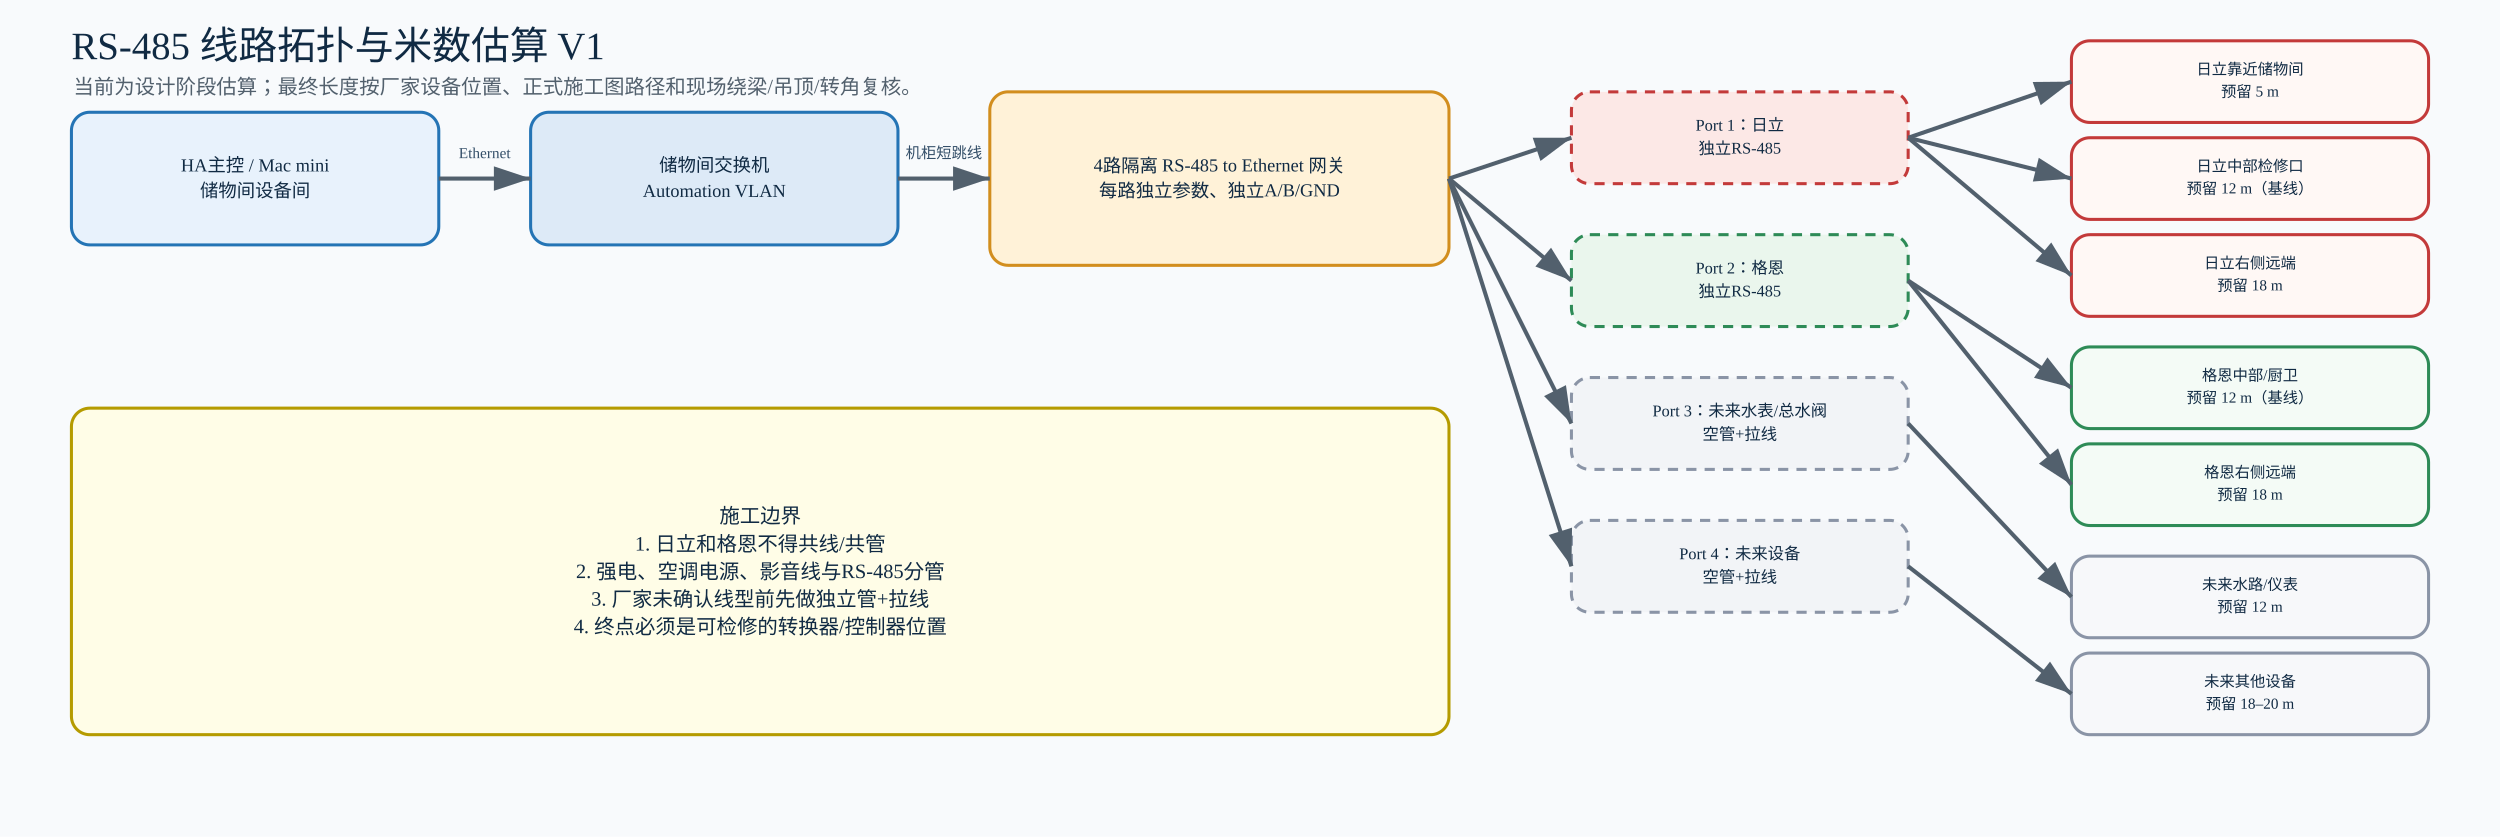
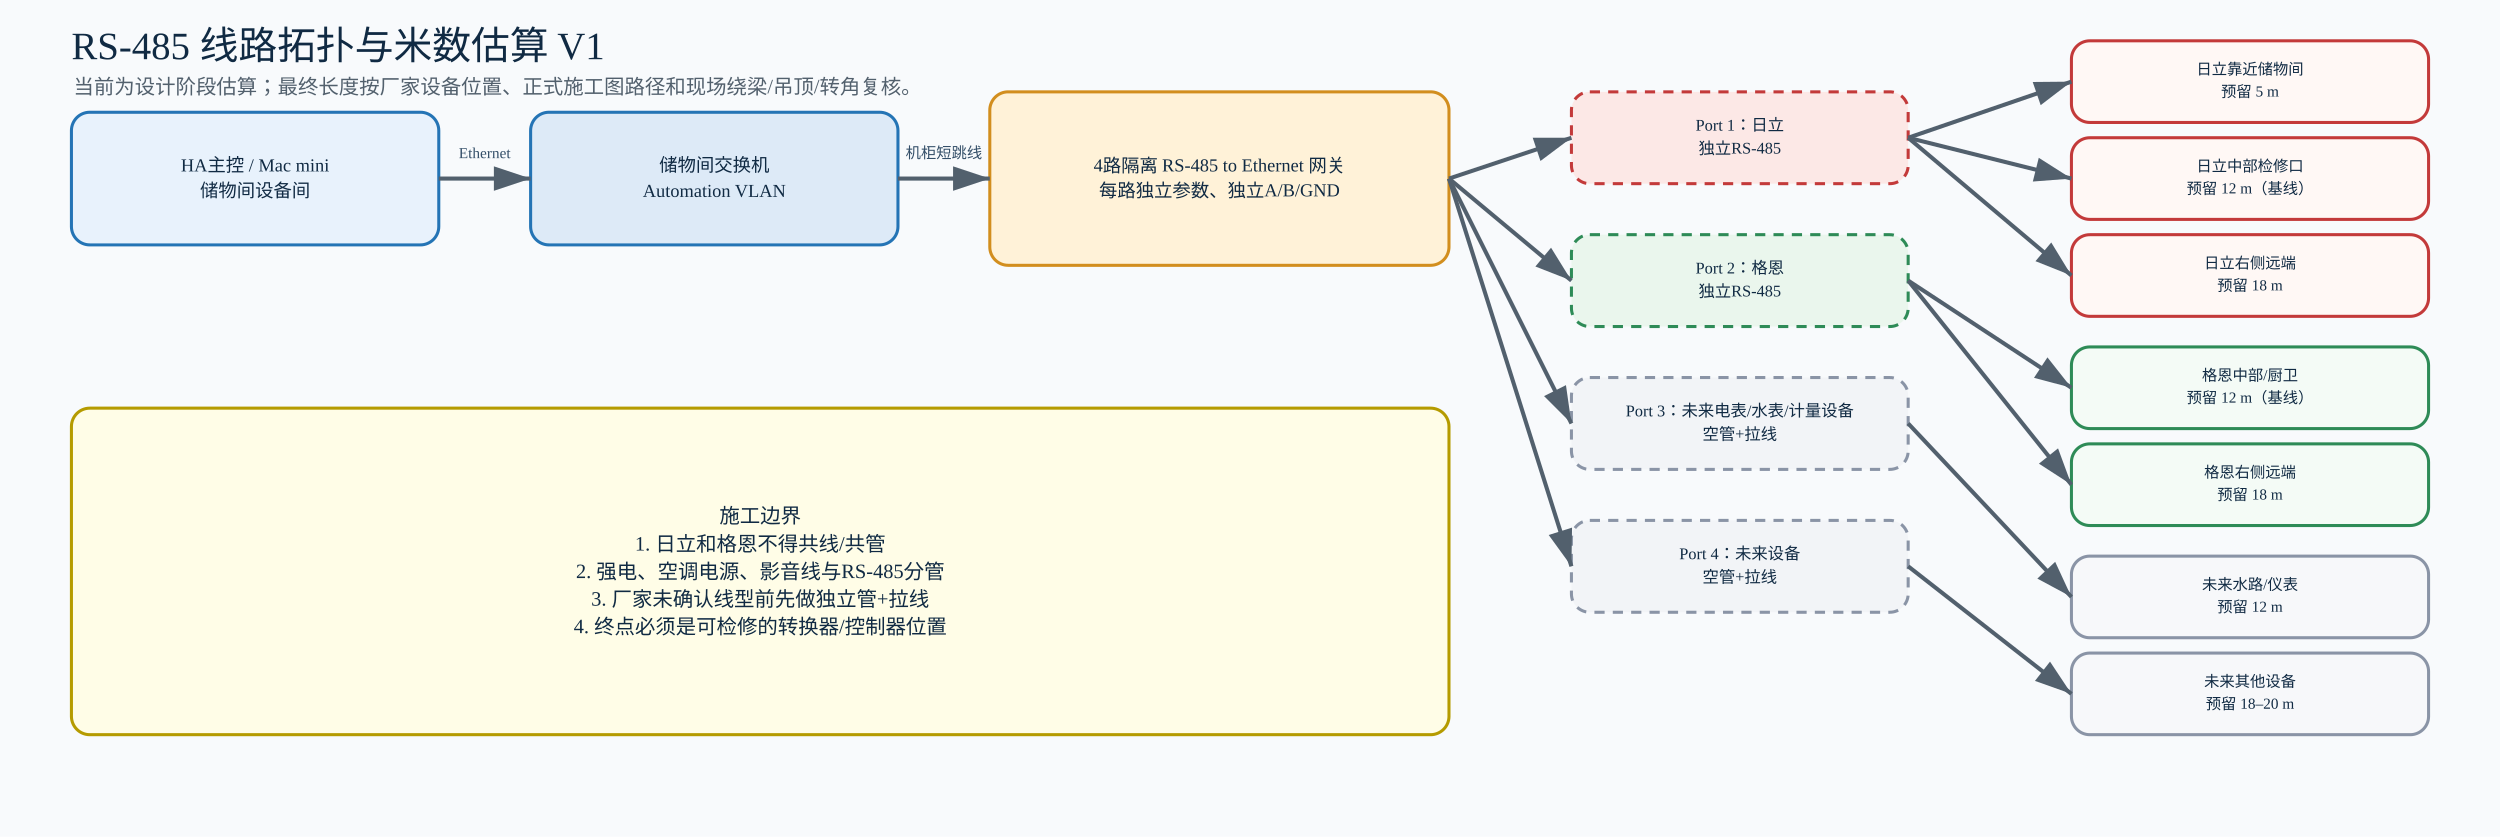
<svg xmlns="http://www.w3.org/2000/svg" width="2450" height="820" viewBox="0 0 2450 820">
  <defs>
    <marker id="arrow" markerWidth="10" markerHeight="10" refX="9" refY="3" orient="auto" markerUnits="strokeWidth">
      <path d="M0,0 L0,6 L9,3 z" fill="#52606D" />
    </marker>
  </defs>
  <rect width="2450" height="820" fill="#F8FAFC" />
  <text x="70" y="58" font-size="38" fill="#102A43">RS-485 线路拓扑与米数估算 V1</text>
  <text x="72" y="92" font-size="20" fill="#52606D">当前为设计阶段估算；最终长度按厂家设备位置、正式施工图路径和现场绕梁/吊顶/转角复核。</text>
  <rect x="70" y="110" width="360" height="130" rx="18" fill="#E8F2FC" stroke="#2474B5" stroke-width="3" />
  <text x="250.0" y="168.0" font-size="18" text-anchor="middle" fill="#102A43">HA主控 / Mac mini</text>
  <text x="250.0" y="193.0" font-size="18" text-anchor="middle" fill="#102A43">储物间设备间</text>
  <rect x="520" y="110" width="360" height="130" rx="18" fill="#DDEAF7" stroke="#2474B5" stroke-width="3" />
  <text x="700.0" y="168.0" font-size="18" text-anchor="middle" fill="#102A43">储物间交换机</text>
  <text x="700.0" y="193.0" font-size="18" text-anchor="middle" fill="#102A43">Automation VLAN</text>
  <rect x="970" y="90" width="450" height="170" rx="18" fill="#FFF2D8" stroke="#D28E1E" stroke-width="3" />
  <text x="1195.0" y="168.0" font-size="18" text-anchor="middle" fill="#102A43">4路隔离 RS-485 to Ethernet 网关</text>
  <text x="1195.0" y="193.0" font-size="18" text-anchor="middle" fill="#102A43">每路独立参数、独立A/B/GND</text>
  <line x1="430" y1="175" x2="520" y2="175" stroke="#52606D" stroke-width="4" marker-end="url(#arrow)" />
  <text x="475.0" y="155.0" font-size="15" text-anchor="middle" fill="#334E68">Ethernet</text>
  <line x1="880" y1="175" x2="970" y2="175" stroke="#52606D" stroke-width="4" marker-end="url(#arrow)" />
  <text x="925.0" y="155.0" font-size="15" text-anchor="middle" fill="#334E68">机柜短跳线</text>
  <rect x="1540" y="90" width="330" height="90" rx="18" fill="#FCE8E6" stroke="#C33A3A" stroke-width="3" stroke-dasharray="10 8" />
  <text x="1705.0" y="128.0" font-size="16" text-anchor="middle" fill="#102A43">Port 1：日立</text>
  <text x="1705.0" y="151.0" font-size="16" text-anchor="middle" fill="#102A43">独立RS-485</text>
  <line x1="1420" y1="175" x2="1540" y2="135.0" stroke="#52606D" stroke-width="4" marker-end="url(#arrow)" />
  <rect x="1540" y="230" width="330" height="90" rx="18" fill="#EAF6ED" stroke="#2E8B57" stroke-width="3" stroke-dasharray="10 8" />
  <text x="1705.0" y="268.0" font-size="16" text-anchor="middle" fill="#102A43">Port 2：格恩</text>
  <text x="1705.0" y="291.0" font-size="16" text-anchor="middle" fill="#102A43">独立RS-485</text>
  <line x1="1420" y1="175" x2="1540" y2="275.0" stroke="#52606D" stroke-width="4" marker-end="url(#arrow)" />
  <rect x="1540" y="370" width="330" height="90" rx="18" fill="#F2F4F7" stroke="#8A94A6" stroke-width="3" stroke-dasharray="10 8" />
-   <text x="1705.0" y="408.0" font-size="16" text-anchor="middle" fill="#102A43">Port 3：未来水表/总水阀</text>
+   <text x="1705.0" y="408.0" font-size="16" text-anchor="middle" fill="#102A43">Port 3：未来电表/水表/计量设备</text>
  <text x="1705.0" y="431.0" font-size="16" text-anchor="middle" fill="#102A43">空管+拉线</text>
  <line x1="1420" y1="175" x2="1540" y2="415.0" stroke="#52606D" stroke-width="4" marker-end="url(#arrow)" />
  <rect x="1540" y="510" width="330" height="90" rx="18" fill="#F2F4F7" stroke="#8A94A6" stroke-width="3" stroke-dasharray="10 8" />
  <text x="1705.0" y="548.0" font-size="16" text-anchor="middle" fill="#102A43">Port 4：未来设备</text>
  <text x="1705.0" y="571.0" font-size="16" text-anchor="middle" fill="#102A43">空管+拉线</text>
  <line x1="1420" y1="175" x2="1540" y2="555.0" stroke="#52606D" stroke-width="4" marker-end="url(#arrow)" />
  <rect x="2030" y="40" width="350" height="80" rx="18" fill="#FFF8F5" stroke="#C33A3A" stroke-width="3" />
  <text x="2205.0" y="73.0" font-size="15" text-anchor="middle" fill="#102A43">日立靠近储物间</text>
  <text x="2205.0" y="95.0" font-size="15" text-anchor="middle" fill="#102A43">预留 5 m</text>
  <rect x="2030" y="135" width="350" height="80" rx="18" fill="#FFF8F5" stroke="#C33A3A" stroke-width="3" />
  <text x="2205.0" y="168.0" font-size="15" text-anchor="middle" fill="#102A43">日立中部检修口</text>
  <text x="2205.0" y="190.0" font-size="15" text-anchor="middle" fill="#102A43">预留 12 m（基线）</text>
  <rect x="2030" y="230" width="350" height="80" rx="18" fill="#FFF8F5" stroke="#C33A3A" stroke-width="3" />
  <text x="2205.0" y="263.0" font-size="15" text-anchor="middle" fill="#102A43">日立右侧远端</text>
  <text x="2205.0" y="285.0" font-size="15" text-anchor="middle" fill="#102A43">预留 18 m</text>
  <rect x="2030" y="340" width="350" height="80" rx="18" fill="#F4FBF6" stroke="#2E8B57" stroke-width="3" />
  <text x="2205.0" y="373.0" font-size="15" text-anchor="middle" fill="#102A43">格恩中部/厨卫</text>
  <text x="2205.0" y="395.0" font-size="15" text-anchor="middle" fill="#102A43">预留 12 m（基线）</text>
  <rect x="2030" y="435" width="350" height="80" rx="18" fill="#F4FBF6" stroke="#2E8B57" stroke-width="3" />
  <text x="2205.0" y="468.0" font-size="15" text-anchor="middle" fill="#102A43">格恩右侧远端</text>
  <text x="2205.0" y="490.0" font-size="15" text-anchor="middle" fill="#102A43">预留 18 m</text>
  <rect x="2030" y="545" width="350" height="80" rx="18" fill="#F7F8FA" stroke="#8A94A6" stroke-width="3" />
  <text x="2205.0" y="578.0" font-size="15" text-anchor="middle" fill="#102A43">未来水路/仪表</text>
  <text x="2205.0" y="600.0" font-size="15" text-anchor="middle" fill="#102A43">预留 12 m</text>
  <rect x="2030" y="640" width="350" height="80" rx="18" fill="#F7F8FA" stroke="#8A94A6" stroke-width="3" />
  <text x="2205.0" y="673.0" font-size="15" text-anchor="middle" fill="#102A43">未来其他设备</text>
  <text x="2205.0" y="695.0" font-size="15" text-anchor="middle" fill="#102A43">预留 18–20 m</text>
  <line x1="1870" y1="135" x2="2030" y2="80" stroke="#52606D" stroke-width="4" marker-end="url(#arrow)" />
  <line x1="1870" y1="135" x2="2030" y2="175" stroke="#52606D" stroke-width="4" marker-end="url(#arrow)" />
  <line x1="1870" y1="135" x2="2030" y2="270" stroke="#52606D" stroke-width="4" marker-end="url(#arrow)" />
  <line x1="1870" y1="275" x2="2030" y2="380" stroke="#52606D" stroke-width="4" marker-end="url(#arrow)" />
  <line x1="1870" y1="275" x2="2030" y2="475" stroke="#52606D" stroke-width="4" marker-end="url(#arrow)" />
  <line x1="1870" y1="415" x2="2030" y2="585" stroke="#52606D" stroke-width="4" marker-end="url(#arrow)" />
  <line x1="1870" y1="555" x2="2030" y2="680" stroke="#52606D" stroke-width="4" marker-end="url(#arrow)" />
  <rect x="70" y="400" width="1350" height="320" rx="18" fill="#FFFDE7" stroke="#B59B00" stroke-width="3" />
  <text x="745.0" y="512.5" font-size="20" text-anchor="middle" fill="#102A43">施工边界</text>
  <text x="745.0" y="539.5" font-size="20" text-anchor="middle" fill="#102A43">1. 日立和格恩不得共线/共管</text>
  <text x="745.0" y="566.5" font-size="20" text-anchor="middle" fill="#102A43">2. 强电、空调电源、影音线与RS-485分管</text>
  <text x="745.0" y="593.5" font-size="20" text-anchor="middle" fill="#102A43">3. 厂家未确认线型前先做独立管+拉线</text>
  <text x="745.0" y="620.5" font-size="20" text-anchor="middle" fill="#102A43">4. 终点必须是可检修的转换器/控制器位置</text>
</svg>
